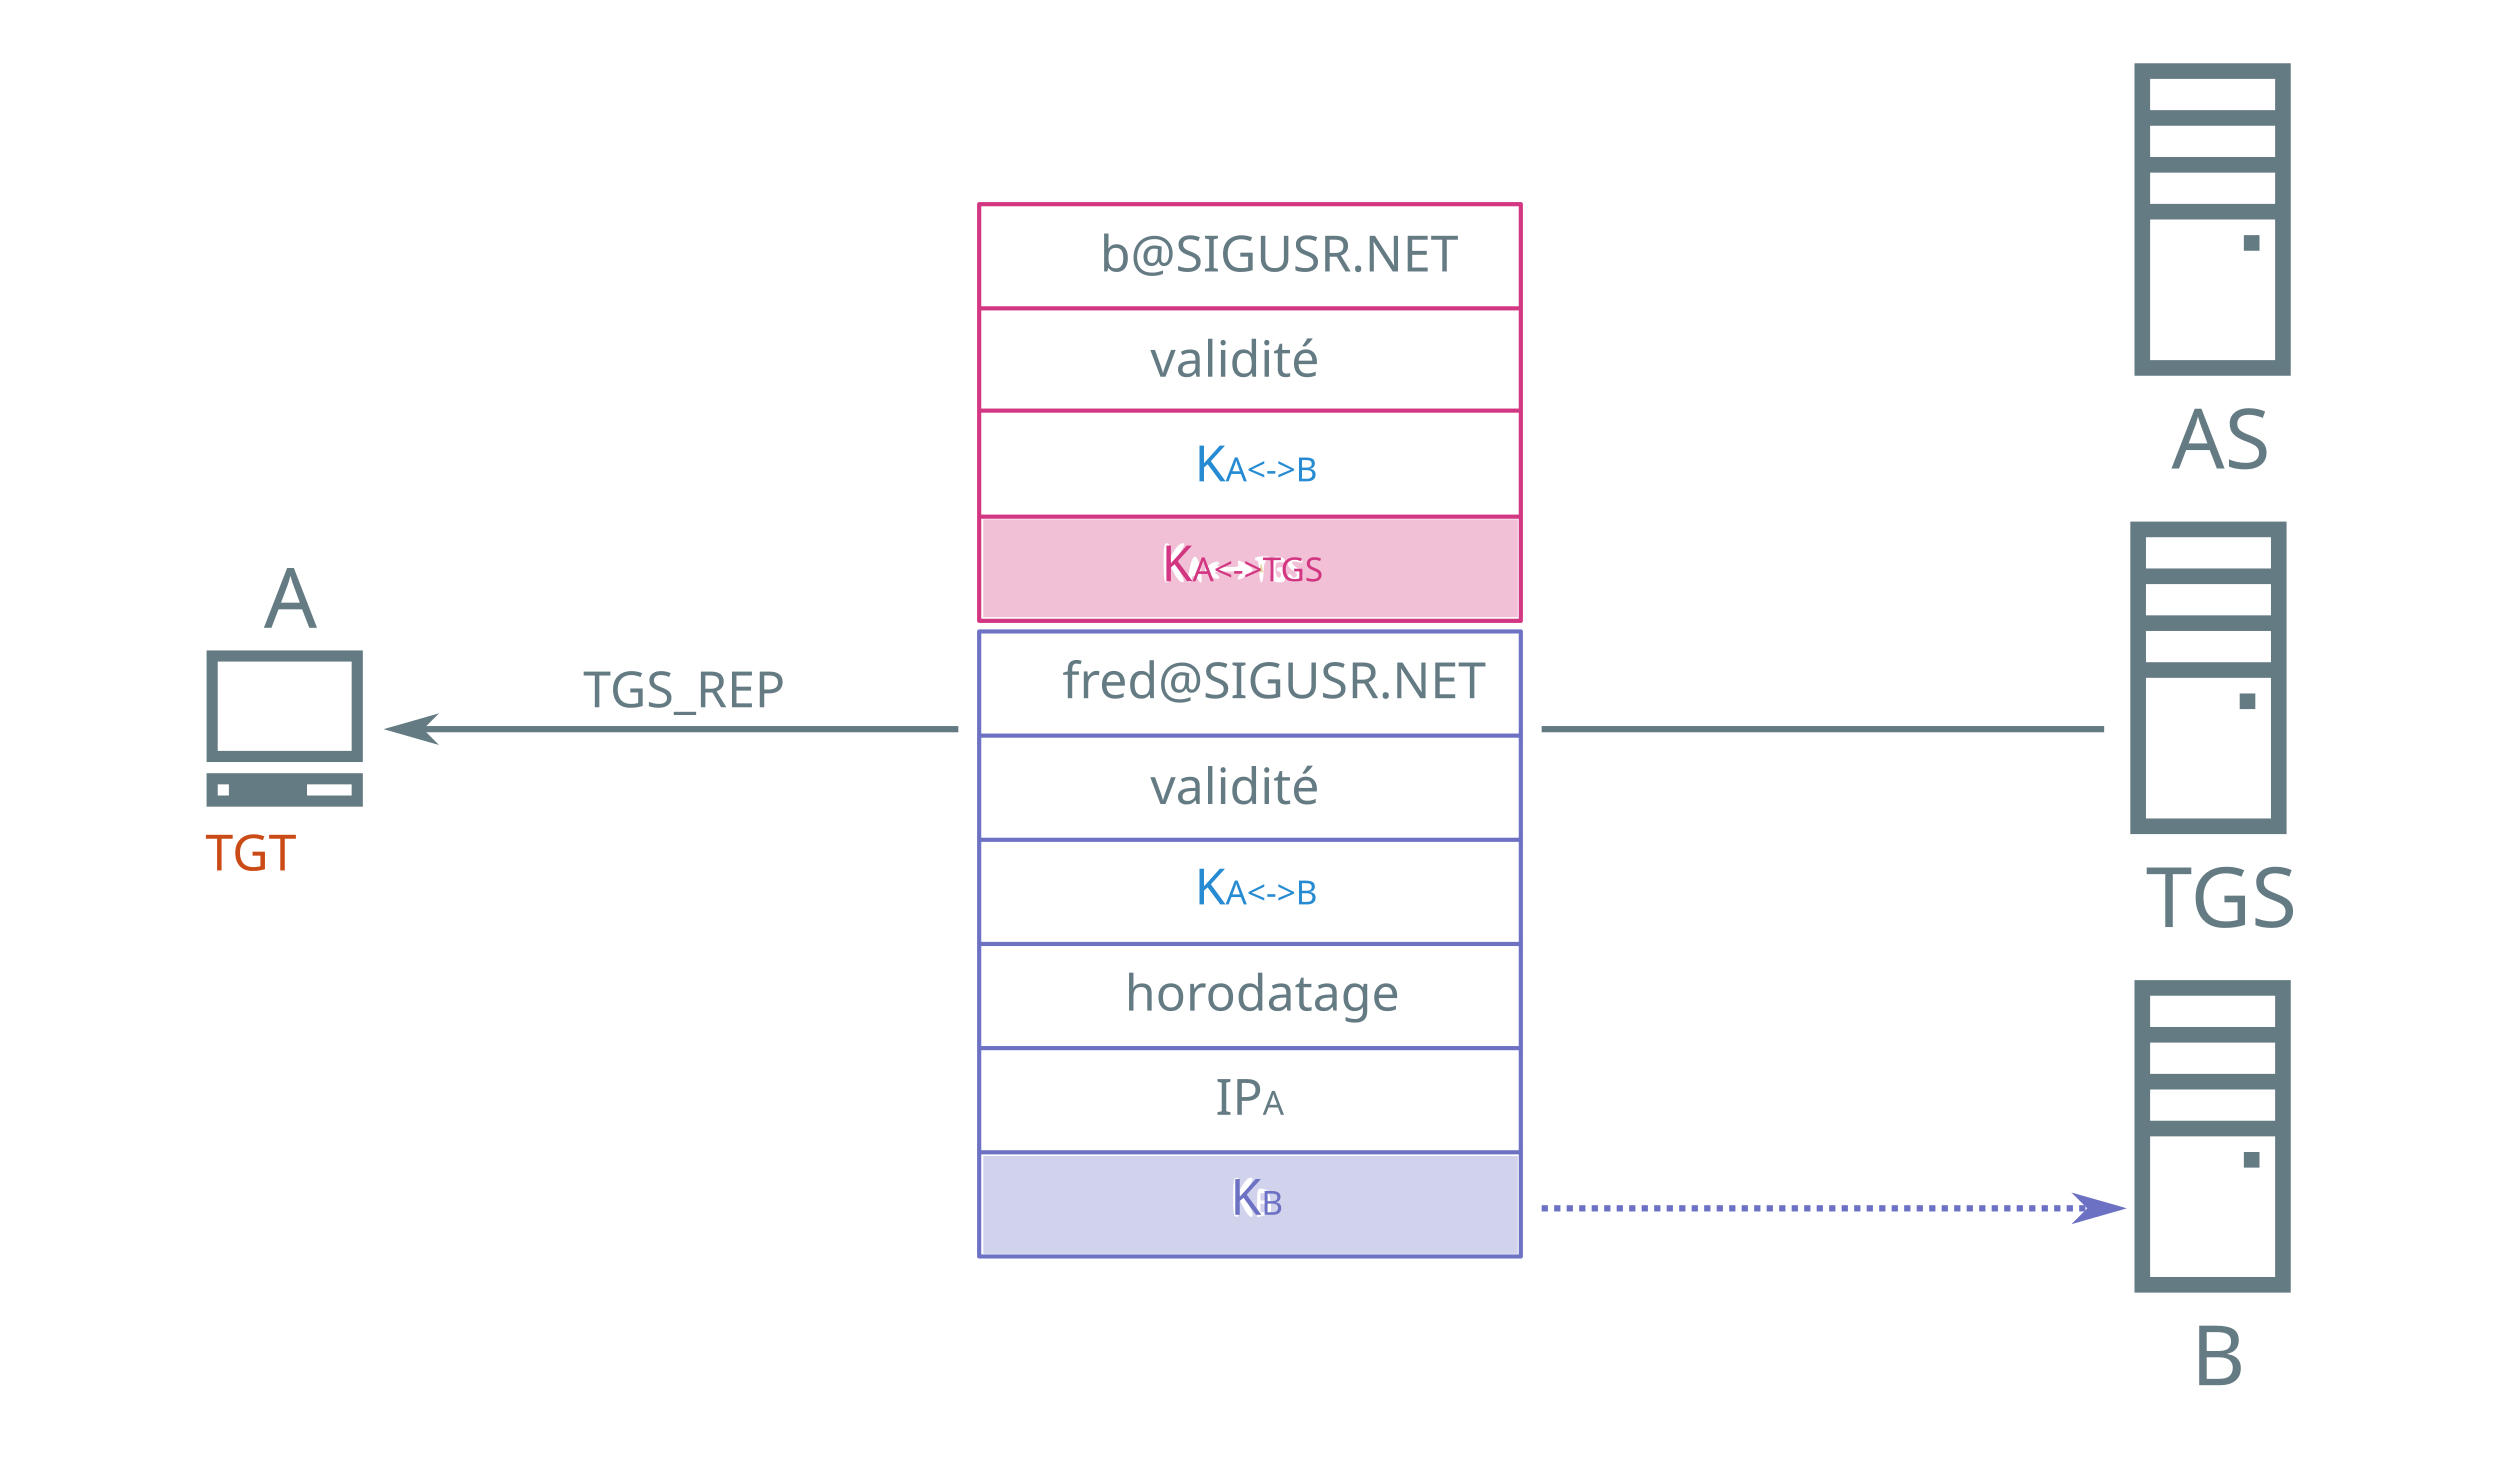
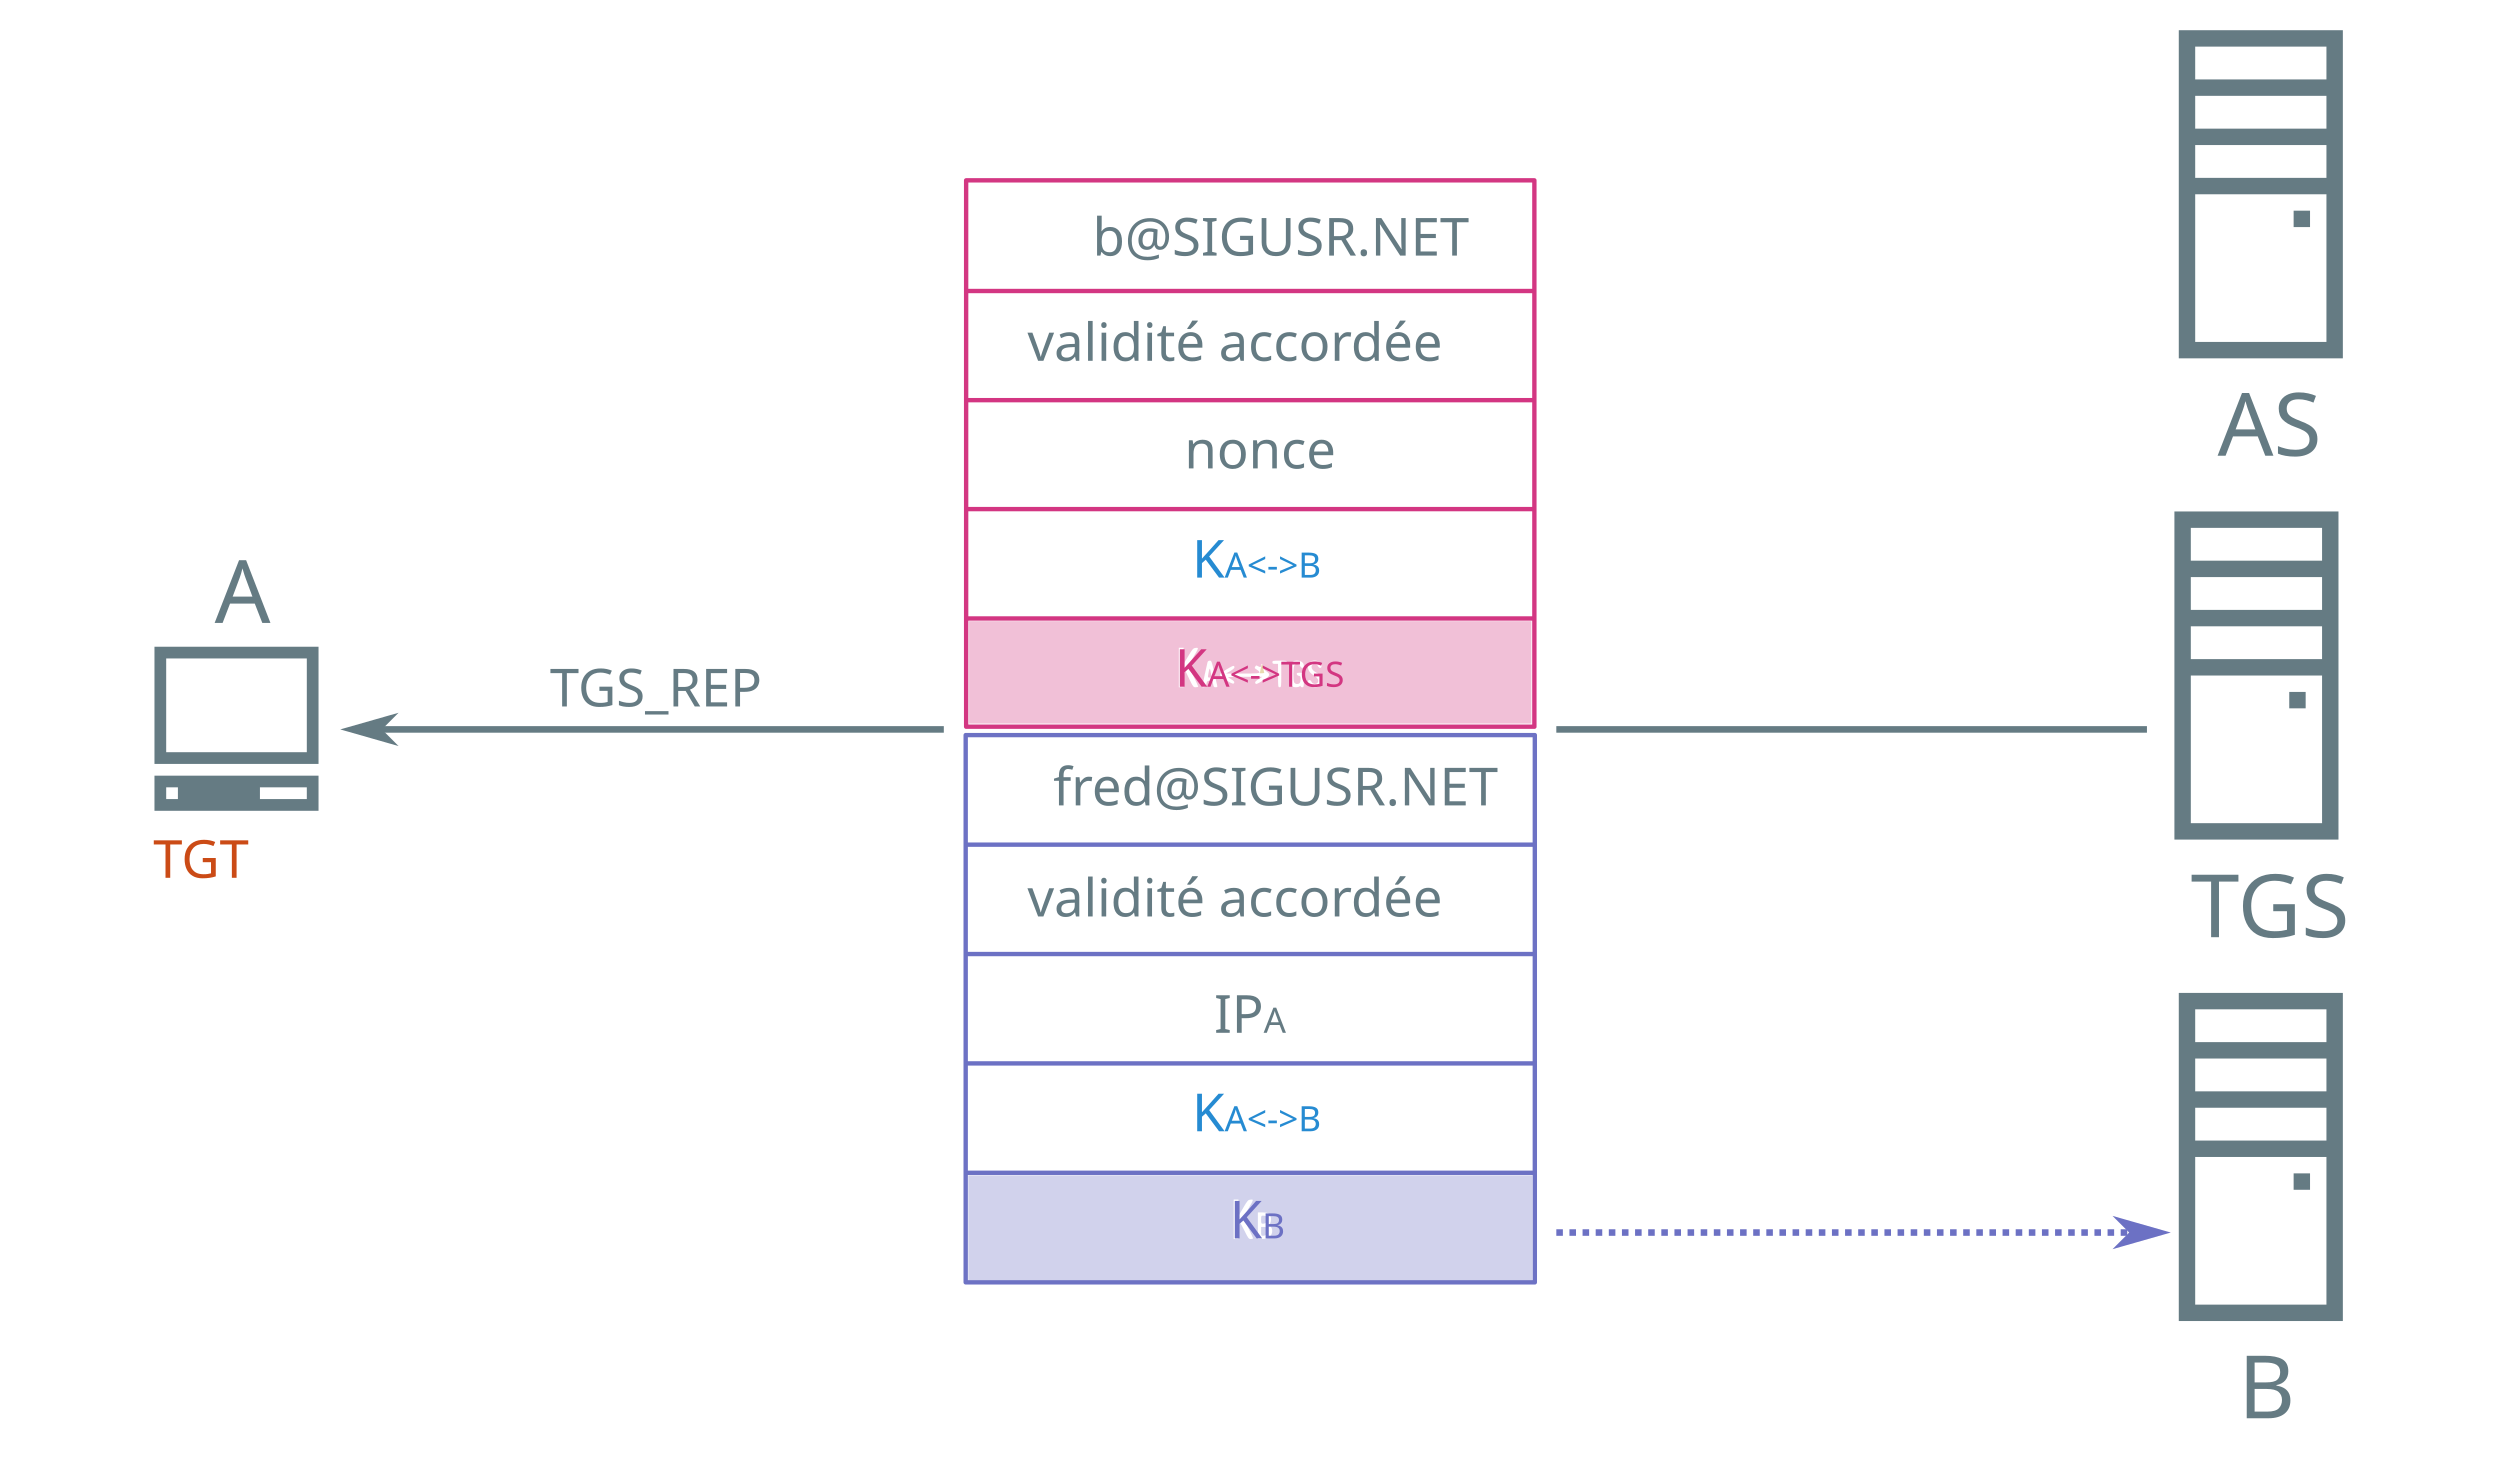
<svg xmlns="http://www.w3.org/2000/svg" width="1200" height="700" viewBox="0 0 1200 700" version="1.1" id="svg5">
  <defs id="defs5">
    <marker style="overflow:visible" id="Arrow1Mstart" refX="0.0" refY="0.0" orient="auto">
      <path transform="scale(0.4) translate(10,0)" style="fill-rule:evenodd;fill:context-stroke;stroke:context-stroke;stroke-width:1.0pt" d="M 0.0,0.0 L 5.0,-5.0 L -12.5,0.0 L 5.0,5.0 L 0.0,0.0 z " id="path1154" />
    </marker>
    <marker style="overflow:visible;" id="Arrow1Mend" refX="0.0" refY="0.0" orient="auto">
      <path transform="scale(0.4) rotate(180) translate(10,0)" style="fill-rule:evenodd;fill:context-stroke;stroke:context-stroke;stroke-width:1.0pt;" d="M 0.0,0.0 L 5.0,-5.0 L -12.5,0.0 L 5.0,5.0 L 0.0,0.0 z " id="path16067" />
    </marker>
  </defs>
  <style id="style2">
        @font-face {
            font-family: 'Iosevka';
            font-display: swap;
            font-weight: 400;
            font-stretch: normal;
            font-style: normal;
            src: url('/dist/theme/fonts/Iosevka/WOFF2/Iosevka-Regular.woff2') format('woff2');
        }

        @font-face {
            font-family: 'Iosevka';
            font-display: swap;
            font-weight: 400;
            font-stretch: normal;
            font-style: italic;
            src: url('/dist/theme/fonts/Iosevka/WOFF2/Iosevka-Italic.woff2') format('woff2');
        }

        @font-face {
            font-family: 'Iosevka';
            font-display: swap;
            font-weight: 700;
            font-stretch: normal;
            font-style: normal;
            src: url('/dist/theme/fonts/Iosevka/WOFF2/Iosevka-Bold.woff2') format('woff2');
        }

        @font-face {
            font-family: 'Iosevka';
            font-display: swap;
            font-weight: 700;
            font-stretch: normal;
            font-style: italic;
            src: url('/dist/theme/fonts/Iosevka/WOFF2/Iosevka-BoldItalic.woff2') format('woff2');
        }
    </style>
-   <g id="g966" transform="matrix(0.9921875,0,0,0.9921875,56.60349,347.3899)">
+   <g id="g966" transform="matrix(1.041797,0,0,1.041797,29.46584,347.3777)">
    <rect class="st0" height="48.594" id="XMLID_2248_" width="70.191" x="45.587" y="-32.763" style="fill:none;stroke:#657b83;stroke-width:5.399;stroke-miterlimit:10;stroke-opacity:1" />
    <path class="st1" d="M 42.887,23.93 V 40.128 H 118.478 V 23.93 Z m 10.799,10.799 h -5.399 v -5.399 h 5.399 z m 59.393,0 H 91.481 V 29.33 H 113.078 Z" id="XMLID_49_" style="fill:#657b83;fill-opacity:1;stroke-width:2.7" />
  </g>
-   <g id="g977-4" transform="matrix(0.9921875,0,0,0.9921875,423.9048,551.2061)">
+   <g id="g977-4" transform="matrix(1.041797,0,0,1.041797,415.1322,561.3848)">
    <path d="m 605.382,-81.387 v 22.677 7.559 15.118 7.559 15.118 7.559 75.591 h 75.591 v -75.591 -7.559 -15.118 -7.559 -15.118 -7.559 -22.677 z m 7.559,7.559 h 60.472 v 15.118 h -60.472 z m 0,22.677 h 60.472 v 15.118 h -60.472 z m 0,22.677 h 60.472 v 15.118 h -60.472 z m 0,22.677 h 60.472 V 62.235 h -60.472 z m 45.354,7.559 v 7.559 h 7.559 V 1.762 Z" style="fill:#657b83;fill-opacity:1;stroke:none;stroke-width:0px" id="path2-7" />
  </g>
-   <text xml:space="preserve" style="font-size:40px;line-height:1.25;font-family:Iosevka;-inkscape-font-specification:'Iosevka, Normal';fill:#657b83;fill-opacity:1" x="126.656" y="301.336" id="text2107">
-     <tspan id="tspan2105" x="126.656" y="301.336">A</tspan>
+   <text xml:space="preserve" style="font-size:42px;line-height:1.25;font-family:Iosevka;-inkscape-font-specification:'Iosevka, Normal';fill:#657b83;fill-opacity:1;stroke-width:1.05" x="103.02" y="299.021" id="text2107">
+     <tspan id="tspan2105" x="103.02" y="299.021" style="stroke-width:1.05">A</tspan>
  </text>
-   <g id="g977" transform="matrix(0.9921875,0,0,0.9921875,423.9048,111.1158)">
+   <g id="g977" transform="matrix(1.041797,0,0,1.041797,415.1322,99.28998)">
    <path d="m 605.382,-81.387 v 22.677 7.559 15.118 7.559 15.118 7.559 75.591 h 75.591 v -75.591 -7.559 -15.118 -7.559 -15.118 -7.559 -22.677 z m 7.559,7.559 h 60.472 v 15.118 h -60.472 z m 0,22.677 h 60.472 v 15.118 h -60.472 z m 0,22.677 h 60.472 v 15.118 h -60.472 z m 0,22.677 h 60.472 V 62.235 h -60.472 z m 45.354,7.559 v 7.559 h 7.559 V 1.762 Z" style="fill:#657b83;fill-opacity:1;stroke:none;stroke-width:0px" id="path2" />
  </g>
-   <text xml:space="preserve" style="font-size:40px;line-height:1.25;font-family:Iosevka;-inkscape-font-specification:'Iosevka, Normal';fill:#657b83;fill-opacity:1;stroke-width:1" x="1042.297" y="224.889" id="text7127">
-     <tspan id="tspan7125" x="1042.297" y="224.889" style="stroke-width:1">AS</tspan>
+   <text xml:space="preserve" style="font-size:42px;line-height:1.25;font-family:Iosevka;-inkscape-font-specification:'Iosevka, Normal';fill:#657b83;fill-opacity:1;stroke-width:1.05" x="1064.445" y="218.752" id="text7127">
+     <tspan id="tspan7125" x="1064.445" y="218.752" style="stroke-width:1.05">AS</tspan>
  </text>
-   <g id="g977-0" transform="matrix(0.9921875,0,0,0.9921875,421.9048,331.1158)">
+   <g id="g977-0" transform="matrix(1.041797,0,0,1.041797,413.0322,330.29)">
    <path d="m 605.382,-81.387 v 22.677 7.559 15.118 7.559 15.118 7.559 75.591 h 75.591 v -75.591 -7.559 -15.118 -7.559 -15.118 -7.559 -22.677 z m 7.559,7.559 h 60.472 v 15.118 h -60.472 z m 0,22.677 h 60.472 v 15.118 h -60.472 z m 0,22.677 h 60.472 v 15.118 h -60.472 z m 0,22.677 h 60.472 V 62.235 h -60.472 z m 45.354,7.559 v 7.559 h 7.559 V 1.762 Z" style="fill:#657b83;fill-opacity:1;stroke:none;stroke-width:0px" id="path2-4" />
  </g>
-   <text xml:space="preserve" style="font-size:40px;line-height:1.25;font-family:Iosevka;-inkscape-font-specification:'Iosevka, Normal';fill:#657b83;fill-opacity:1" x="1030.017" y="444.989" id="text7127-8">
-     <tspan id="tspan7125-8" x="1030.017" y="444.989">TGS</tspan>
+   <text xml:space="preserve" style="font-size:42px;line-height:1.25;font-family:Iosevka;-inkscape-font-specification:'Iosevka, Normal';fill:#657b83;fill-opacity:1;stroke-width:1.05" x="1051.551" y="449.857" id="text7127-8">
+     <tspan id="tspan7125-8" x="1051.551" y="449.857" style="stroke-width:1.05">TGS</tspan>
  </text>
-   <text xml:space="preserve" style="font-size:40px;line-height:1.25;font-family:Iosevka;-inkscape-font-specification:'Iosevka, Normal';fill:#657b83;fill-opacity:1" x="1051.737" y="664.9" id="text9429">
-     <tspan id="tspan9427" x="1051.737" y="664.9">B</tspan>
+   <text xml:space="preserve" style="font-size:42px;line-height:1.25;font-family:Iosevka;-inkscape-font-specification:'Iosevka, Normal';fill:#657b83;fill-opacity:1;stroke-width:1.05" x="1074.356" y="680.763" id="text9429">
+     <tspan id="tspan9427" x="1074.356" y="680.763" style="stroke-width:1.05">B</tspan>
  </text>
-   <path style="fill:none;stroke:#657b83;stroke-width:3;stroke-linecap:butt;stroke-linejoin:miter;stroke-opacity:1;stroke-miterlimit:4;stroke-dasharray:none;marker-start:url(#Arrow1Mstart)" d="M 190,350 H 460" id="path15909" />
-   <path style="fill:none;stroke:#657b83;stroke-width:3;stroke-linecap:butt;stroke-linejoin:miter;stroke-opacity:1;stroke-miterlimit:4;stroke-dasharray:none;marker-end:" d="m 740,350 h 270" id="path15911" />
-   <text xml:space="preserve" style="font-size:24px;line-height:1.25;font-family:Iosevka;-inkscape-font-specification:'Iosevka, Normal';fill:#268bd2;fill-opacity:1;stroke:none;stroke-opacity:1" x="573.424" y="231.024" id="text23706">
-     <tspan x="573.424" y="231.024" id="tspan23708">K<tspan style="font-size:16px;fill:#268bd2;fill-opacity:1" id="tspan5867">A&lt;-&gt;B</tspan>
-     </tspan>
-   </text>
-   <text xml:space="preserve" style="font-size:24px;line-height:1.25;font-family:Iosevka;-inkscape-font-specification:'Iosevka, Normal';fill:#d33682;fill-opacity:1;stroke:none;stroke-opacity:1" x="557.552" y="279.024" id="text23706-8">
-     <tspan x="557.552" y="279.024" id="tspan23708-9">K<tspan style="font-size:16px;fill:#d33682;fill-opacity:1" id="tspan23088">A&lt;-&gt;TGS</tspan>
-     </tspan>
-   </text>
-   <text xml:space="preserve" style="font-size:24px;line-height:1.25;font-family:Iosevka;-inkscape-font-specification:'Iosevka, Normal';fill:#657b83;fill-opacity:1;stroke:none;stroke-opacity:1" x="527.928" y="130.316" id="text25298">
-     <tspan id="tspan25296" x="527.928" y="130.316">b@SIGUSR.NET</tspan>
-   </text>
-   <text xml:space="preserve" style="font-size:24px;line-height:1.25;font-family:Iosevka;-inkscape-font-specification:'Iosevka, Normal';fill:#657b83;fill-opacity:1;stroke:none;stroke-opacity:1" x="552.144" y="180.822" id="text27480">
-     <tspan id="tspan27478" x="552.144" y="180.822">validité</tspan>
-   </text>
-   <rect style="opacity:0.996;fill:none;fill-opacity:1;stroke:#d33682;stroke-width:2;stroke-linejoin:round;stroke-miterlimit:4;stroke-dasharray:none;stroke-opacity:1" id="rect18756" width="260" height="200" x="470" y="98" />
-   <path style="fill:none;stroke:#d33682;stroke-width:2;stroke-linecap:butt;stroke-linejoin:miter;stroke-miterlimit:4;stroke-dasharray:none;stroke-opacity:1" d="M 470,148 H 730" id="path18915" />
-   <path style="fill:none;stroke:#d33682;stroke-width:2;stroke-linecap:butt;stroke-linejoin:miter;stroke-miterlimit:4;stroke-dasharray:none;stroke-opacity:1" d="M 470,197.1 H 730" id="path18915-8" />
-   <path style="fill:none;stroke:#d33682;stroke-width:2;stroke-linecap:butt;stroke-linejoin:miter;stroke-miterlimit:4;stroke-dasharray:none;stroke-opacity:1" d="M 470,248 H 730" id="path18915-6" />
-   <path style="opacity:0.996;fill:#b58900;fill-opacity:0.314;stroke:none;stroke-width:0.522;stroke-linejoin:round;stroke-opacity:1" d="m 604.742,272.85 c 0.555,-2.818 0.627,-2.855 1.149,-0.587 0.264,1.147 0.484,2.174 0.488,2.282 0.004,0.108 -0.446,0.196 -1.001,0.196 h -1.009 z" id="path14819" />
-   <text xml:space="preserve" style="font-style:normal;font-variant:normal;font-weight:normal;font-stretch:normal;font-size:24px;line-height:1.25;font-family:Iosevka;-inkscape-font-specification:'Iosevka, Normal';font-variant-ligatures:normal;font-variant-caps:normal;font-variant-numeric:normal;font-variant-east-asian:normal;fill:#657b83;fill-opacity:1;stroke:none;stroke-opacity:1" x="509.928" y="335.141" id="text8602">
-     <tspan id="tspan8600" x="509.928" y="335.141">fred@SIGUSR.NET</tspan>
-   </text>
-   <text xml:space="preserve" style="font-size:24px;line-height:1.25;font-family:Iosevka;-inkscape-font-specification:'Iosevka, Normal';fill:#268bd2;fill-opacity:1;stroke:none;stroke-opacity:1" x="573.424" y="434.124" id="text23706-9">
-     <tspan x="573.424" y="434.124" id="tspan23708-2">K<tspan style="font-size:16px;fill:#268bd2;fill-opacity:1" id="tspan5867-5">A&lt;-&gt;B</tspan>
-     </tspan>
-   </text>
-   <text xml:space="preserve" style="font-size:24px;line-height:1.25;font-family:Iosevka;-inkscape-font-specification:'Iosevka, Normal';fill:#657b83;fill-opacity:1;stroke:none;stroke-opacity:1" x="552.144" y="385.922" id="text27480-3">
-     <tspan id="tspan27478-0" x="552.144" y="385.922">validité</tspan>
-   </text>
-   <rect style="opacity:0.996;fill:none;fill-opacity:1;stroke:#6c71c4;stroke-width:2;stroke-linejoin:round;stroke-miterlimit:4;stroke-dasharray:none;stroke-opacity:1" id="rect18756-7" width="260" height="300" x="470" y="303.1" />
-   <path style="fill:none;stroke:#6c71c4;stroke-width:2;stroke-linecap:butt;stroke-linejoin:miter;stroke-miterlimit:4;stroke-dasharray:none;stroke-opacity:1" d="M 470,353.1 H 730" id="path18915-64" />
-   <path style="fill:none;stroke:#6c71c4;stroke-width:2;stroke-linecap:butt;stroke-linejoin:miter;stroke-miterlimit:4;stroke-dasharray:none;stroke-opacity:1" d="M 470,403.1 H 730" id="path18915-3" />
-   <path style="fill:none;stroke:#6c71c4;stroke-width:2;stroke-linecap:butt;stroke-linejoin:miter;stroke-miterlimit:4;stroke-dasharray:none;stroke-opacity:1" d="M 470,453.1 H 730" id="path18915-0" />
-   <path style="fill:none;stroke:#6c71c4;stroke-width:2;stroke-linecap:butt;stroke-linejoin:miter;stroke-miterlimit:4;stroke-dasharray:none;stroke-opacity:1" d="M 470,503.1 H 730" id="path18915-0-4" />
-   <path style="fill:none;stroke:#6c71c4;stroke-width:2;stroke-linecap:butt;stroke-linejoin:miter;stroke-miterlimit:4;stroke-dasharray:none;stroke-opacity:1" d="M 470,553.1 H 730" id="path18915-0-0" />
-   <text xml:space="preserve" style="font-size:24px;line-height:1.25;font-family:Iosevka;-inkscape-font-specification:'Iosevka, Normal';fill:#6c71c4;fill-opacity:1" x="590.613" y="583.1" id="text16587">
-     <tspan id="tspan16585" x="590.613" y="583.1">K<tspan style="font-size:16px;fill:#6c71c4;fill-opacity:1" id="tspan31412">B</tspan>
-     </tspan>
-   </text>
-   <text xml:space="preserve" style="font-size:24px;line-height:1.25;font-family:Iosevka;-inkscape-font-specification:'Iosevka, Normal';fill:#657b83;fill-opacity:1" x="583.452" y="535.1" id="text19983">
-     <tspan id="tspan19981" x="583.452" y="535.1">IP<tspan style="font-size:16px;fill:#657b83;fill-opacity:1" id="tspan23219">A</tspan>
-     </tspan>
-   </text>
-   <text xml:space="preserve" style="font-size:24px;line-height:1.25;font-family:Iosevka;-inkscape-font-specification:'Iosevka, Normal';fill:#657b83;fill-opacity:1" x="539.904" y="485.1" id="text30909">
-     <tspan id="tspan30907" x="539.904" y="485.1">horodatage</tspan>
-   </text>
-   <g id="g847" transform="translate(-1.392,-2.168)">
+   <path style="fill:none;stroke:#657b83;stroke-width:3.15;stroke-linecap:butt;stroke-linejoin:miter;stroke-miterlimit:4;stroke-dasharray:none;stroke-opacity:1;marker-start:url(#Arrow1Mstart)" d="m 169.532,350.118 h 283.5" id="path15909" />
+   <path style="fill:none;stroke:#657b83;stroke-width:3.15;stroke-linecap:butt;stroke-linejoin:miter;stroke-miterlimit:4;stroke-dasharray:none;stroke-opacity:1" d="M 747.032,350.118 H 1030.532" id="path15911" />
+   <g id="g847" transform="matrix(1.05,0,0,1.05,-31.42942,-19.65801)">
    <text xml:space="preserve" style="font-size:24px;line-height:1.25;font-family:Iosevka;-inkscape-font-specification:'Iosevka, Normal';fill:#cb4b16;fill-opacity:1" x="100" y="420" id="text4889">
      <tspan id="tspan4887" x="100" y="420">TGT</tspan>
    </text>
  </g>
-   <path style="opacity:0.996;fill:#d33682;fill-opacity:0.314;stroke:none;stroke-width:2.086;stroke-linejoin:round;stroke-opacity:1" d="m 471.968,272.751 v -23.468 h 128.292 128.292 v 23.468 23.468 H 600.26 471.968 Z m 89.746,2.868 0.046,-3.911 2.065,3.911 c 1.136,2.151 2.767,3.911 3.624,3.911 1.25,0 1.059,-0.985 -0.959,-4.954 l -2.518,-4.954 2.597,-4.433 c 2.165,-3.694 2.318,-4.433 0.918,-4.433 -0.923,0 -2.609,1.525 -3.746,3.39 l -2.067,3.39 -0.004,-3.39 c -0.003,-2.316 -0.5,-3.39 -1.568,-3.39 -1.275,0 -1.565,1.738 -1.565,9.387 0,7.649 0.29,9.387 1.565,9.387 1.104,0 1.578,-1.15 1.611,-3.911 z m 10.384,2.347 c 0,-2.124 1.752,-1.977 2.999,0.252 1.787,3.193 2.252,0.798 1.029,-5.293 -1.489,-7.414 -3.478,-7.671 -4.985,-0.644 -1.391,6.487 -1.4,7.25 -0.086,7.25 0.574,0 1.043,-0.704 1.043,-1.565 z m 34.42,-3.275 c 0,-3.386 0.548,-5.256 1.825,-6.225 1.622,-1.231 1.39,-1.389 -2.086,-1.419 -2.151,-0.018 -3.911,0.436 -3.911,1.01 0,0.574 0.469,1.043 1.043,1.043 0.574,0 1.043,2.347 1.043,5.215 0,2.868 0.469,5.215 1.043,5.215 0.574,0 1.043,-2.178 1.043,-4.839 z m 10.43,1.189 c 0,-2.955 -0.397,-3.651 -2.086,-3.651 -1.147,0 -2.086,0.469 -2.086,1.043 0,0.574 0.469,1.043 1.043,1.043 0.574,0 1.043,0.743 1.043,1.651 0,0.908 -0.587,1.456 -1.304,1.217 -0.717,-0.239 -1.304,-2.038 -1.304,-3.998 0,-3.114 0.307,-3.53 2.435,-3.3 3.222,0.349 2.427,-2.225 -0.834,-2.702 -2.902,-0.424 -4.171,1.314 -4.192,5.743 -0.025,5.118 0.935,6.604 4.268,6.604 2.753,0 3.017,-0.32 3.017,-3.651 z m 8.147,0.848 c 0.217,-1.523 -0.563,-2.863 -2.347,-4.031 -3.462,-2.269 -3.424,-3.825 0.072,-2.948 2.077,0.521 2.626,0.336 2.26,-0.762 -0.266,-0.798 -1.853,-1.451 -3.526,-1.451 -4.208,0 -4.793,3.84 -0.966,6.347 1.971,1.292 2.41,2.101 1.585,2.926 -0.825,0.825 -1.401,0.718 -2.083,-0.386 -1.195,-1.934 -2.572,-0.673 -1.713,1.568 1,2.607 6.309,1.609 6.718,-1.263 z m -41.044,-1.007 c -1.681,-1.229 -1.03,-1.405 5.185,-1.405 6.249,0 6.947,0.192 5.787,1.59 -0.726,0.874 -1.045,1.864 -0.709,2.2 0.69,0.69 6.988,-3.527 6.988,-4.679 0,-0.792 -5.548,-4.326 -6.791,-4.326 -0.403,0 -0.463,0.704 -0.133,1.565 0.491,1.279 -0.487,1.562 -5.364,1.549 -3.735,-0.01 -5.436,-0.351 -4.55,-0.913 0.957,-0.607 1.051,-1.122 0.29,-1.592 -1.363,-0.842 -6.399,2.277 -6.399,3.963 0,1.554 5.383,4.835 6.649,4.052 0.532,-0.329 0.103,-1.231 -0.954,-2.004 z" id="path987" />
-   <path style="opacity:0.996;fill:#6c71c4;fill-opacity:0.314;stroke:none;stroke-width:2.086;stroke-linejoin:round;stroke-opacity:1" d="m 471.968,578.357 v -23.468 h 128.292 128.292 v 23.468 23.468 H 600.26 471.968 Z m 123.123,1.825 0.046,-3.911 2.065,3.911 c 1.957,3.707 4.101,5.185 4.101,2.827 0,-0.597 -0.961,-2.969 -2.136,-5.272 l -2.136,-4.187 2.136,-3.456 c 2.488,-4.026 2.616,-4.775 0.813,-4.775 -0.728,0 -2.123,1.291 -3.101,2.868 l -1.778,2.868 -0.028,-2.868 c -0.018,-1.842 -0.588,-2.868 -1.592,-2.868 -1.275,0 -1.565,1.738 -1.565,9.387 0,7.649 0.29,9.387 1.565,9.387 1.104,0 1.578,-1.15 1.611,-3.911 z m 14.689,1.61 c 0.976,-1.579 -0.239,-9.555 -1.593,-10.459 -0.631,-0.421 -1.969,-0.773 -2.973,-0.782 -1.556,-0.014 -1.825,1.002 -1.825,6.877 v 6.893 l 2.858,-0.717 c 1.572,-0.395 3.162,-1.209 3.534,-1.81 z" id="path988" />
-   <path style="opacity:0.996;fill:#6c71c4;fill-opacity:0.314;stroke:none;stroke-width:0.738;stroke-linejoin:round;stroke-opacity:1" d="m 604.958,574.535 c 0,-1.774 0.039,-1.844 1.033,-1.844 1.307,0 1.918,0.607 1.918,1.905 0,1.085 -0.856,1.783 -2.188,1.783 -0.668,0 -0.762,-0.226 -0.762,-1.844 z" id="path1175" />
-   <path style="opacity:0.996;fill:#6c71c4;fill-opacity:0.314;stroke:none;stroke-width:0.738;stroke-linejoin:round;stroke-opacity:1" d="m 604.958,579.882 v -2.028 h 1.217 c 1.482,0 2.102,0.559 2.102,1.897 0,1.146 -1.164,2.16 -2.479,2.16 -0.772,0 -0.84,-0.163 -0.84,-2.028 z" id="path1214" />
-   <path style="fill:none;stroke:#6c71c4;stroke-width:3;stroke-linecap:butt;stroke-linejoin:miter;stroke-miterlimit:4;stroke-dasharray:3,3;stroke-dashoffset:0;stroke-opacity:1;marker-end:url(#Arrow1Mend)" d="m 740,580 h 275" id="path1177" />
-   <g id="g868" transform="translate(-284.2201,255)">
+   <path style="fill:none;stroke:#6c71c4;stroke-width:3.15;stroke-linecap:butt;stroke-linejoin:miter;stroke-miterlimit:4;stroke-dasharray:3.15, 3.15;stroke-dashoffset:0;stroke-opacity:1;marker-end:url(#Arrow1Mend)" d="M 747.032,591.618 H 1035.782" id="path1177" />
+   <g id="g868" transform="matrix(1.05,0,0,1.05,-328.3989,250.3684)">
    <text xml:space="preserve" style="font-size:24px;line-height:1.25;font-family:Iosevka;-inkscape-font-specification:'Iosevka, Normal';fill:#657b83;fill-opacity:1" x="564.144" y="84.5" id="text23677">
      <tspan x="564.144" y="84.5" id="tspan1800">TGS_REP</tspan>
    </text>
  </g>
+   <text xml:space="preserve" style="font-size:25.2px;line-height:1.25;font-family:Iosevka;-inkscape-font-specification:'Iosevka, Normal';fill:#268bd2;fill-opacity:1;stroke:none;stroke-width:1.05;stroke-opacity:1" x="572.218" y="277.256" id="text23706">
+     <tspan x="572.218" y="277.256" id="tspan23708" style="stroke-width:1.05">K<tspan style="font-size:16.8px;fill:#268bd2;fill-opacity:1;stroke-width:1.05" id="tspan5867">A&lt;-&gt;B</tspan>
+     </tspan>
+   </text>
+   <text xml:space="preserve" style="font-size:25.2px;line-height:1.25;font-family:Iosevka;-inkscape-font-specification:'Iosevka, Normal';fill:#d33682;fill-opacity:1;stroke:none;stroke-width:1.05;stroke-opacity:1" x="563.885" y="329.651" id="text23706-8">
+     <tspan x="563.885" y="329.651" id="tspan23708-9" style="stroke-width:1.05">K<tspan style="font-size:16.8px;fill:#d33682;fill-opacity:1;stroke-width:1.05" id="tspan23088">A&lt;-&gt;TGS</tspan>
+     </tspan>
+   </text>
+   <text xml:space="preserve" style="font-size:25.2px;line-height:1.25;font-family:Iosevka;-inkscape-font-specification:'Iosevka, Normal';fill:#657b83;fill-opacity:1;stroke:none;stroke-width:1.05;stroke-opacity:1" x="524.448" y="122.687" id="text25298">
+     <tspan id="tspan25296" x="524.448" y="122.687" style="stroke-width:1.05">b@SIGUSR.NET</tspan>
+   </text>
+   <text xml:space="preserve" style="font-size:25.2px;line-height:1.25;font-family:Iosevka;-inkscape-font-specification:'Iosevka, Normal';fill:#657b83;fill-opacity:1;stroke:none;stroke-width:1.05;stroke-opacity:1" x="493.175" y="173.199" id="text27480">
+     <tspan id="tspan27478" x="493.175" y="173.199" style="stroke-width:1.05">validité accordée</tspan>
+   </text>
+   <rect style="opacity:0.996;fill:none;fill-opacity:1;stroke:#d33682;stroke-width:2.1;stroke-linejoin:round;stroke-miterlimit:4;stroke-dasharray:none;stroke-opacity:1" id="rect18756" width="272.754" height="262.254" x="463.746" y="86.568" />
+   <path style="fill:none;stroke:#d33682;stroke-width:2.1;stroke-linecap:butt;stroke-linejoin:miter;stroke-miterlimit:4;stroke-dasharray:none;stroke-opacity:1" d="m 463.623,192.076 h 273" id="path18915" />
+   <path style="fill:none;stroke:#d33682;stroke-width:2.1;stroke-linecap:butt;stroke-linejoin:miter;stroke-miterlimit:4;stroke-dasharray:none;stroke-opacity:1" d="m 463.623,139.681 h 273" id="path18915-7" />
+   <path style="fill:none;stroke:#d33682;stroke-width:2.1;stroke-linecap:butt;stroke-linejoin:miter;stroke-miterlimit:4;stroke-dasharray:none;stroke-opacity:1" d="m 463.623,244.366 h 273" id="path18915-8" />
+   <path style="fill:none;stroke:#d33682;stroke-width:2.1;stroke-linecap:butt;stroke-linejoin:miter;stroke-miterlimit:4;stroke-dasharray:none;stroke-opacity:1" d="m 463.623,296.866 h 273" id="path18915-6" />
+   <path style="opacity:0.996;fill:#b58900;fill-opacity:0.314;stroke:none;stroke-width:0.548;stroke-linejoin:round;stroke-opacity:1" d="m 605.103,321.173 c 0.583,-2.959 0.659,-2.998 1.207,-0.616 0.277,1.205 0.508,2.283 0.513,2.396 0.004,0.113 -0.468,0.205 -1.051,0.205 h -1.059 z" id="path14819" />
+   <text xml:space="preserve" style="font-style:normal;font-variant:normal;font-weight:normal;font-stretch:normal;font-size:25.2px;line-height:1.25;font-family:Iosevka;-inkscape-font-specification:'Iosevka, Normal';font-variant-ligatures:normal;font-variant-caps:normal;font-variant-numeric:normal;font-variant-east-asian:normal;fill:#657b83;fill-opacity:1;stroke:none;stroke-width:1.05;stroke-opacity:1" x="505.548" y="386.578" id="text8602">
+     <tspan id="tspan8600" x="505.548" y="386.578" style="stroke-width:1.05">fred@SIGUSR.NET</tspan>
+   </text>
+   <text xml:space="preserve" style="font-size:25.2px;line-height:1.25;font-family:Iosevka;-inkscape-font-specification:'Iosevka, Normal';fill:#268bd2;fill-opacity:1;stroke:none;stroke-width:1.05;stroke-opacity:1" x="572.218" y="543.011" id="text23706-9">
+     <tspan x="572.218" y="543.011" id="tspan23708-2" style="stroke-width:1.05">K<tspan style="font-size:16.8px;fill:#268bd2;fill-opacity:1;stroke-width:1.05" id="tspan5867-5">A&lt;-&gt;B</tspan>
+     </tspan>
+   </text>
+   <text xml:space="preserve" style="font-size:25.2px;line-height:1.25;font-family:Iosevka;-inkscape-font-specification:'Iosevka, Normal';fill:#657b83;fill-opacity:1;stroke:none;stroke-width:1.05;stroke-opacity:1" x="493.175" y="439.899" id="text27480-3">
+     <tspan id="tspan27478-0" x="493.175" y="439.899" style="stroke-width:1.05">validité accordée</tspan>
+   </text>
+   <rect style="opacity:0.996;fill:none;fill-opacity:1;stroke:#6c71c4;stroke-width:2.1;stroke-linejoin:round;stroke-miterlimit:4;stroke-dasharray:none;stroke-opacity:1" id="rect18756-7" width="273.182" height="262.682" x="463.532" y="352.845" />
+   <path style="fill:none;stroke:#6c71c4;stroke-width:2.1;stroke-linecap:butt;stroke-linejoin:miter;stroke-miterlimit:4;stroke-dasharray:none;stroke-opacity:1" d="m 463.623,405.436 h 273" id="path18915-3" />
+   <path style="fill:none;stroke:#6c71c4;stroke-width:2.1;stroke-linecap:butt;stroke-linejoin:miter;stroke-miterlimit:4;stroke-dasharray:none;stroke-opacity:1" d="m 463.623,457.936 h 273" id="path18915-0" />
+   <path style="fill:none;stroke:#6c71c4;stroke-width:2.1;stroke-linecap:butt;stroke-linejoin:miter;stroke-miterlimit:4;stroke-dasharray:none;stroke-opacity:1" d="m 463.623,510.436 h 273" id="path18915-0-4" />
+   <path style="fill:none;stroke:#6c71c4;stroke-width:2.1;stroke-linecap:butt;stroke-linejoin:miter;stroke-miterlimit:4;stroke-dasharray:none;stroke-opacity:1" d="m 463.623,562.936 h 273" id="path18915-0-0" />
+   <text xml:space="preserve" style="font-size:25.2px;line-height:1.25;font-family:Iosevka;-inkscape-font-specification:'Iosevka, Normal';fill:#6c71c4;fill-opacity:1;stroke-width:1.05" x="590.267" y="594.436" id="text16587">
+     <tspan id="tspan16585" x="590.267" y="594.436" style="stroke-width:1.05">K<tspan style="font-size:16.8px;fill:#6c71c4;fill-opacity:1;stroke-width:1.05" id="tspan31412">B</tspan>
+     </tspan>
+   </text>
+   <text xml:space="preserve" style="font-size:25.2px;line-height:1.25;font-family:Iosevka;-inkscape-font-specification:'Iosevka, Normal';fill:#657b83;fill-opacity:1;stroke-width:1.05" x="582.748" y="495.736" id="text19983">
+     <tspan id="tspan19981" x="582.748" y="495.736" style="stroke-width:1.05">IP<tspan style="font-size:16.8px;fill:#657b83;fill-opacity:1;stroke-width:1.05" id="tspan23219">A</tspan>
+     </tspan>
+   </text>
+   <path style="opacity:0.996;fill:#6c71c4;fill-opacity:0.314;stroke:none;stroke-width:0.774;stroke-linejoin:round;stroke-opacity:1" d="m 605.329,585.443 c 0,-1.862 0.041,-1.936 1.084,-1.936 1.372,0 2.013,0.637 2.013,2 0,1.14 -0.899,1.872 -2.298,1.872 -0.702,0 -0.8,-0.238 -0.8,-1.936 z" id="path1175" />
+   <path style="opacity:0.996;fill:#6c71c4;fill-opacity:0.314;stroke:none;stroke-width:0.774;stroke-linejoin:round;stroke-opacity:1" d="m 605.329,591.057 v -2.13 h 1.278 c 1.556,0 2.207,0.587 2.207,1.992 0,1.203 -1.222,2.268 -2.603,2.268 -0.811,0 -0.882,-0.172 -0.882,-2.13 z" id="path1214" />
+   <text xml:space="preserve" style="font-size:25.2px;line-height:1.25;font-family:Iosevka;-inkscape-font-specification:'Iosevka, Normal';fill:#657b83;fill-opacity:1;stroke-width:1.05" x="568.522" y="224.836" id="text9532">
+     <tspan id="tspan9530" x="568.522" y="224.836" style="stroke-width:1.05">nonce</tspan>
+   </text>
+   <path style="opacity:0.996;fill:#d33682;fill-opacity:0.314;stroke-width:0.774;stroke-linejoin:round;stroke-dasharray:0.774, 0.774" d="M 465.162,322.726 V 298.138 H 600.102 735.042 v 24.587 24.587 H 600.102 465.162 Z m 103.002,3.775 c 0.005,-3.146 0.537,-5.264 1.021,-4.073 0.107,0.262 0.959,2.048 1.894,3.969 1.585,3.257 1.779,3.492 2.874,3.492 0.646,0 1.174,-0.172 1.174,-0.383 0,-0.211 -1.07,-2.531 -2.378,-5.156 l -2.378,-4.773 2.177,-3.698 c 2.972,-5.05 2.971,-5.047 1.392,-4.893 -1.176,0.114 -1.484,0.447 -3.44,3.714 l -2.149,3.589 -0.111,-3.686 -0.111,-3.686 h -1.148 -1.148 v 9.486 9.486 h 1.162 1.162 l 0.006,-3.388 z m 10.622,2.904 c 0.082,-0.266 0.254,-0.963 0.382,-1.549 0.199,-0.907 0.429,-1.065 1.547,-1.065 1.231,0 1.33,0.098 1.575,1.549 0.223,1.32 0.403,1.549 1.222,1.549 0.73,0 0.914,-0.162 0.766,-0.678 -0.106,-0.373 -0.757,-3.248 -1.446,-6.389 -1.164,-5.308 -1.314,-5.711 -2.13,-5.711 -0.503,0 -0.961,0.289 -1.074,0.678 -0.25,0.864 -2.566,11.583 -2.566,11.878 0,0.447 1.578,0.206 1.722,-0.262 z m 36.224,-5.13 v -5.614 h 1.355 c 1.097,0 1.355,-0.148 1.355,-0.774 0,-0.717 -0.258,-0.774 -3.485,-0.774 -3.227,0 -3.485,0.057 -3.485,0.774 0,0.627 0.258,0.774 1.355,0.774 h 1.355 v 5.614 c 0,5.356 0.036,5.614 0.774,5.614 0.739,0 0.774,-0.258 0.774,-5.614 z m 8.828,5.15 c 0.361,-0.361 0.465,-0.361 0.465,0 0,0.256 0.348,0.465 0.774,0.465 0.717,0 0.774,-0.258 0.774,-3.485 v -3.485 h -1.771 c -1.478,0 -1.749,0.112 -1.642,0.678 0.071,0.373 0.519,0.733 0.996,0.801 0.721,0.103 0.867,0.367 0.867,1.568 0,0.794 -0.209,1.654 -0.465,1.909 -0.711,0.711 -2.171,0.553 -2.619,-0.284 -0.591,-1.105 -0.511,-7.471 0.105,-8.313 0.678,-0.927 2.292,-0.668 2.781,0.447 0.534,1.218 1.747,1.151 1.747,-0.097 0,-1.531 -1.279,-2.517 -3.263,-2.517 -1.391,0 -1.866,0.193 -2.517,1.02 -0.701,0.891 -0.803,1.557 -0.803,5.253 0,4.037 0.319,5.543 1.316,6.208 0.673,0.45 2.742,0.343 3.253,-0.168 z m 9.636,-0.377 c 1.799,-1.69 0.852,-4.943 -1.845,-6.337 -1.654,-0.855 -2.46,-2.239 -1.907,-3.273 0.588,-1.098 2.37,-0.921 2.901,0.288 0.515,1.174 1.747,1.157 1.747,-0.024 0,-2.525 -4.143,-3.65 -5.78,-1.57 -1.561,1.985 -0.712,4.474 2.085,6.113 1.892,1.109 2.585,2.52 1.739,3.54 -0.703,0.847 -2.417,0.544 -2.879,-0.509 -0.534,-1.218 -1.747,-1.151 -1.747,0.097 0,2.368 3.767,3.478 5.686,1.675 z m -41.005,-1.531 c 0.063,-0.324 -0.559,-0.943 -1.452,-1.445 -0.859,-0.483 -1.562,-0.954 -1.562,-1.047 0,-0.093 3.703,-0.166 8.228,-0.161 l 8.228,0.007 -1.829,1.149 c -1.254,0.788 -1.758,1.333 -1.604,1.735 0.336,0.876 0.742,0.75 3.865,-1.196 3.321,-2.07 3.634,-2.937 1.548,-4.288 -0.931,-0.603 -1.376,-1.237 -1.562,-2.226 -0.276,-1.47 -0.999,-1.911 -0.999,-0.609 0,0.892 -0.458,0.977 -1.566,0.29 -0.644,-0.399 -0.846,-0.382 -1.15,0.097 -0.536,0.843 -0.498,0.926 0.78,1.681 0.639,0.377 1.162,0.938 1.162,1.245 0,0.469 -1.287,0.558 -8.034,0.55 l -8.034,-0.008 2.033,-1.185 c 1.943,-1.133 2.488,-1.956 1.642,-2.479 -0.468,-0.289 -6.177,3.192 -6.465,3.942 -0.296,0.771 0.48,1.524 3.333,3.235 2.62,1.572 3.247,1.702 3.439,0.713 z" id="path17954" />
+   <path style="opacity:0.996;fill:#d33682;fill-opacity:0.314;stroke-width:0.774;stroke-linejoin:round;stroke-dasharray:0.774, 0.774" d="m 579.983,323.597 c 0.506,-3.004 0.811,-3.357 1.121,-1.294 0.155,1.032 0.373,2.116 0.485,2.408 0.142,0.369 -0.114,0.531 -0.84,0.531 -1.013,0 -1.035,-0.048 -0.766,-1.646 z" id="path21341" />
+   <path style="opacity:0.996;fill:#6c71c4;fill-opacity:0.314;stroke-width:0.774;stroke-linejoin:round;stroke-dasharray:0.774, 0.774" d="M 464.775,589.315 V 564.147 H 600.102 735.43 v 25.168 25.168 H 600.102 464.775 Z m 129.713,2.161 c 0,-3.202 0.21,-4.485 0.734,-4.485 0.145,0 1.122,1.742 2.17,3.872 1.734,3.524 2.002,3.872 2.985,3.872 0.594,0 1.08,-0.172 1.08,-0.383 0,-0.211 -1.07,-2.531 -2.378,-5.156 l -2.378,-4.773 2.177,-3.698 c 2.976,-5.056 2.973,-5.046 1.378,-4.893 -1.202,0.115 -1.474,0.416 -3.44,3.804 l -2.135,3.678 -0.111,-3.775 -0.111,-3.775 h -1.148 -1.148 v 9.486 9.486 h 1.162 1.162 z m 14.148,2.697 c 2.265,-0.947 2.78,-4.465 0.852,-5.816 -0.465,-0.326 -0.649,-0.592 -0.41,-0.592 0.763,0 1.268,-2.16 0.855,-3.656 -0.474,-1.717 -1.281,-2.152 -3.997,-2.152 h -2.155 v 6.389 6.389 h 1.755 c 0.965,0 2.36,-0.253 3.1,-0.562 z" id="path21577" />
</svg>
